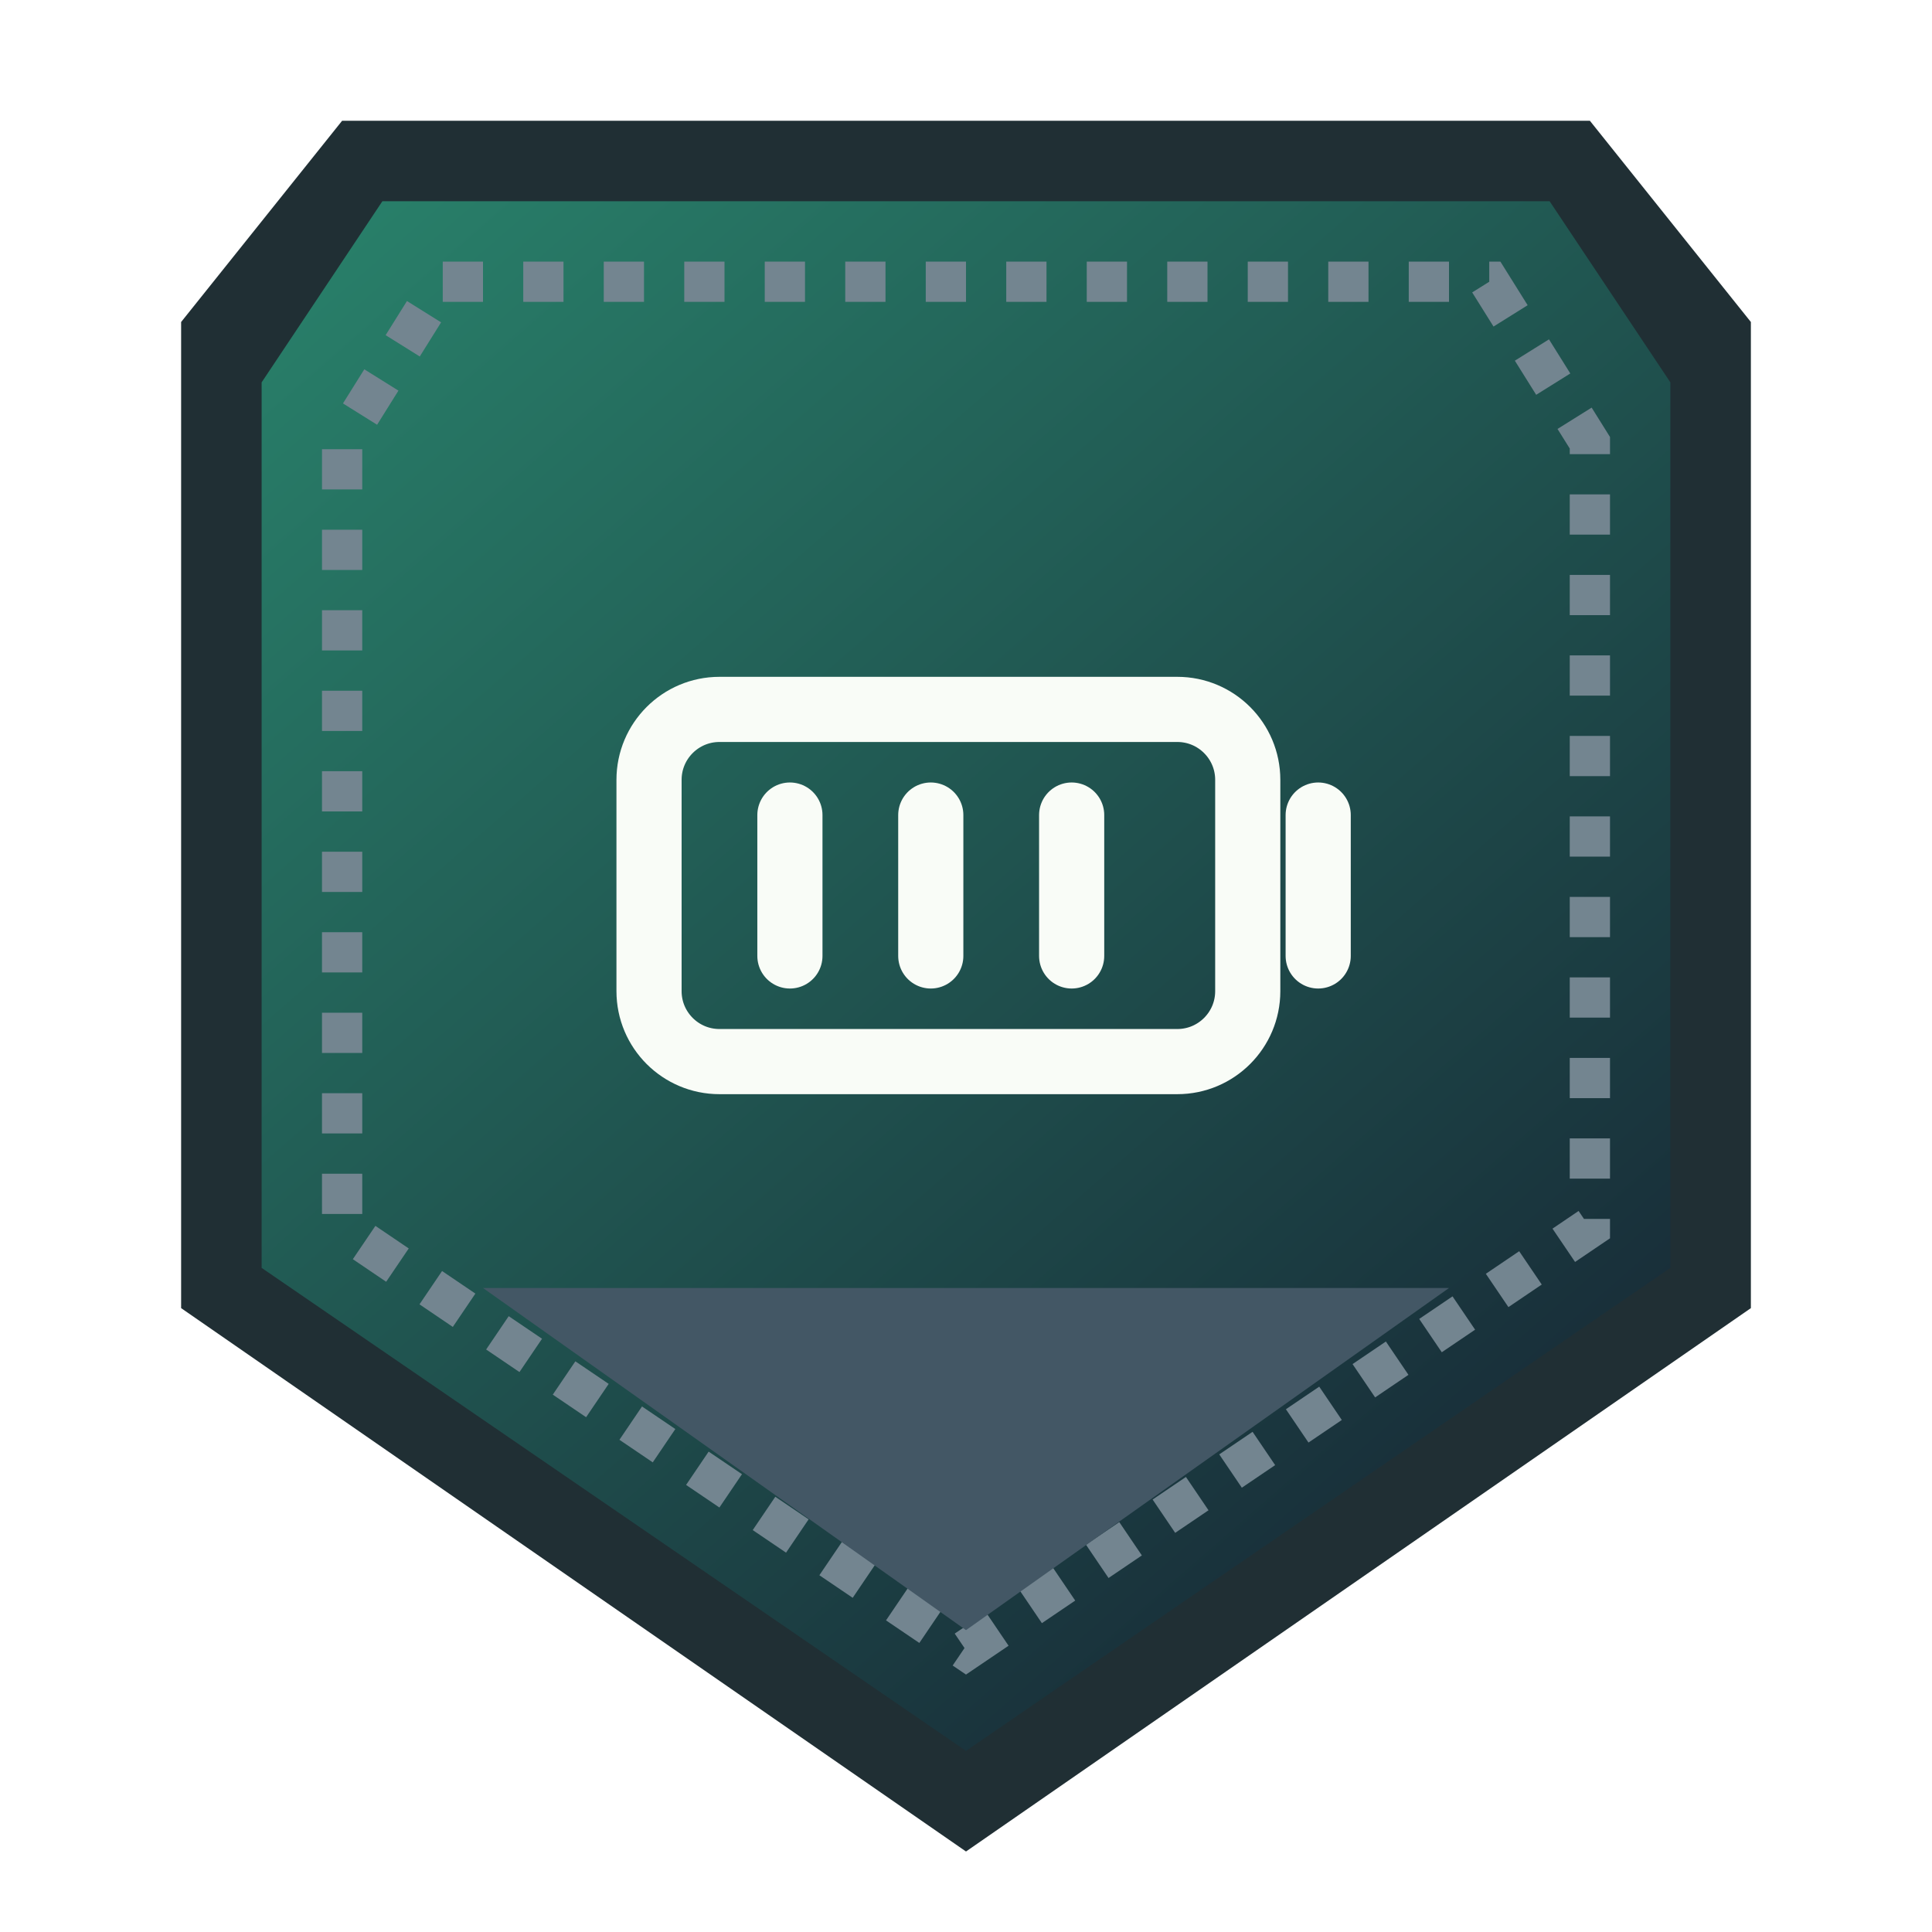
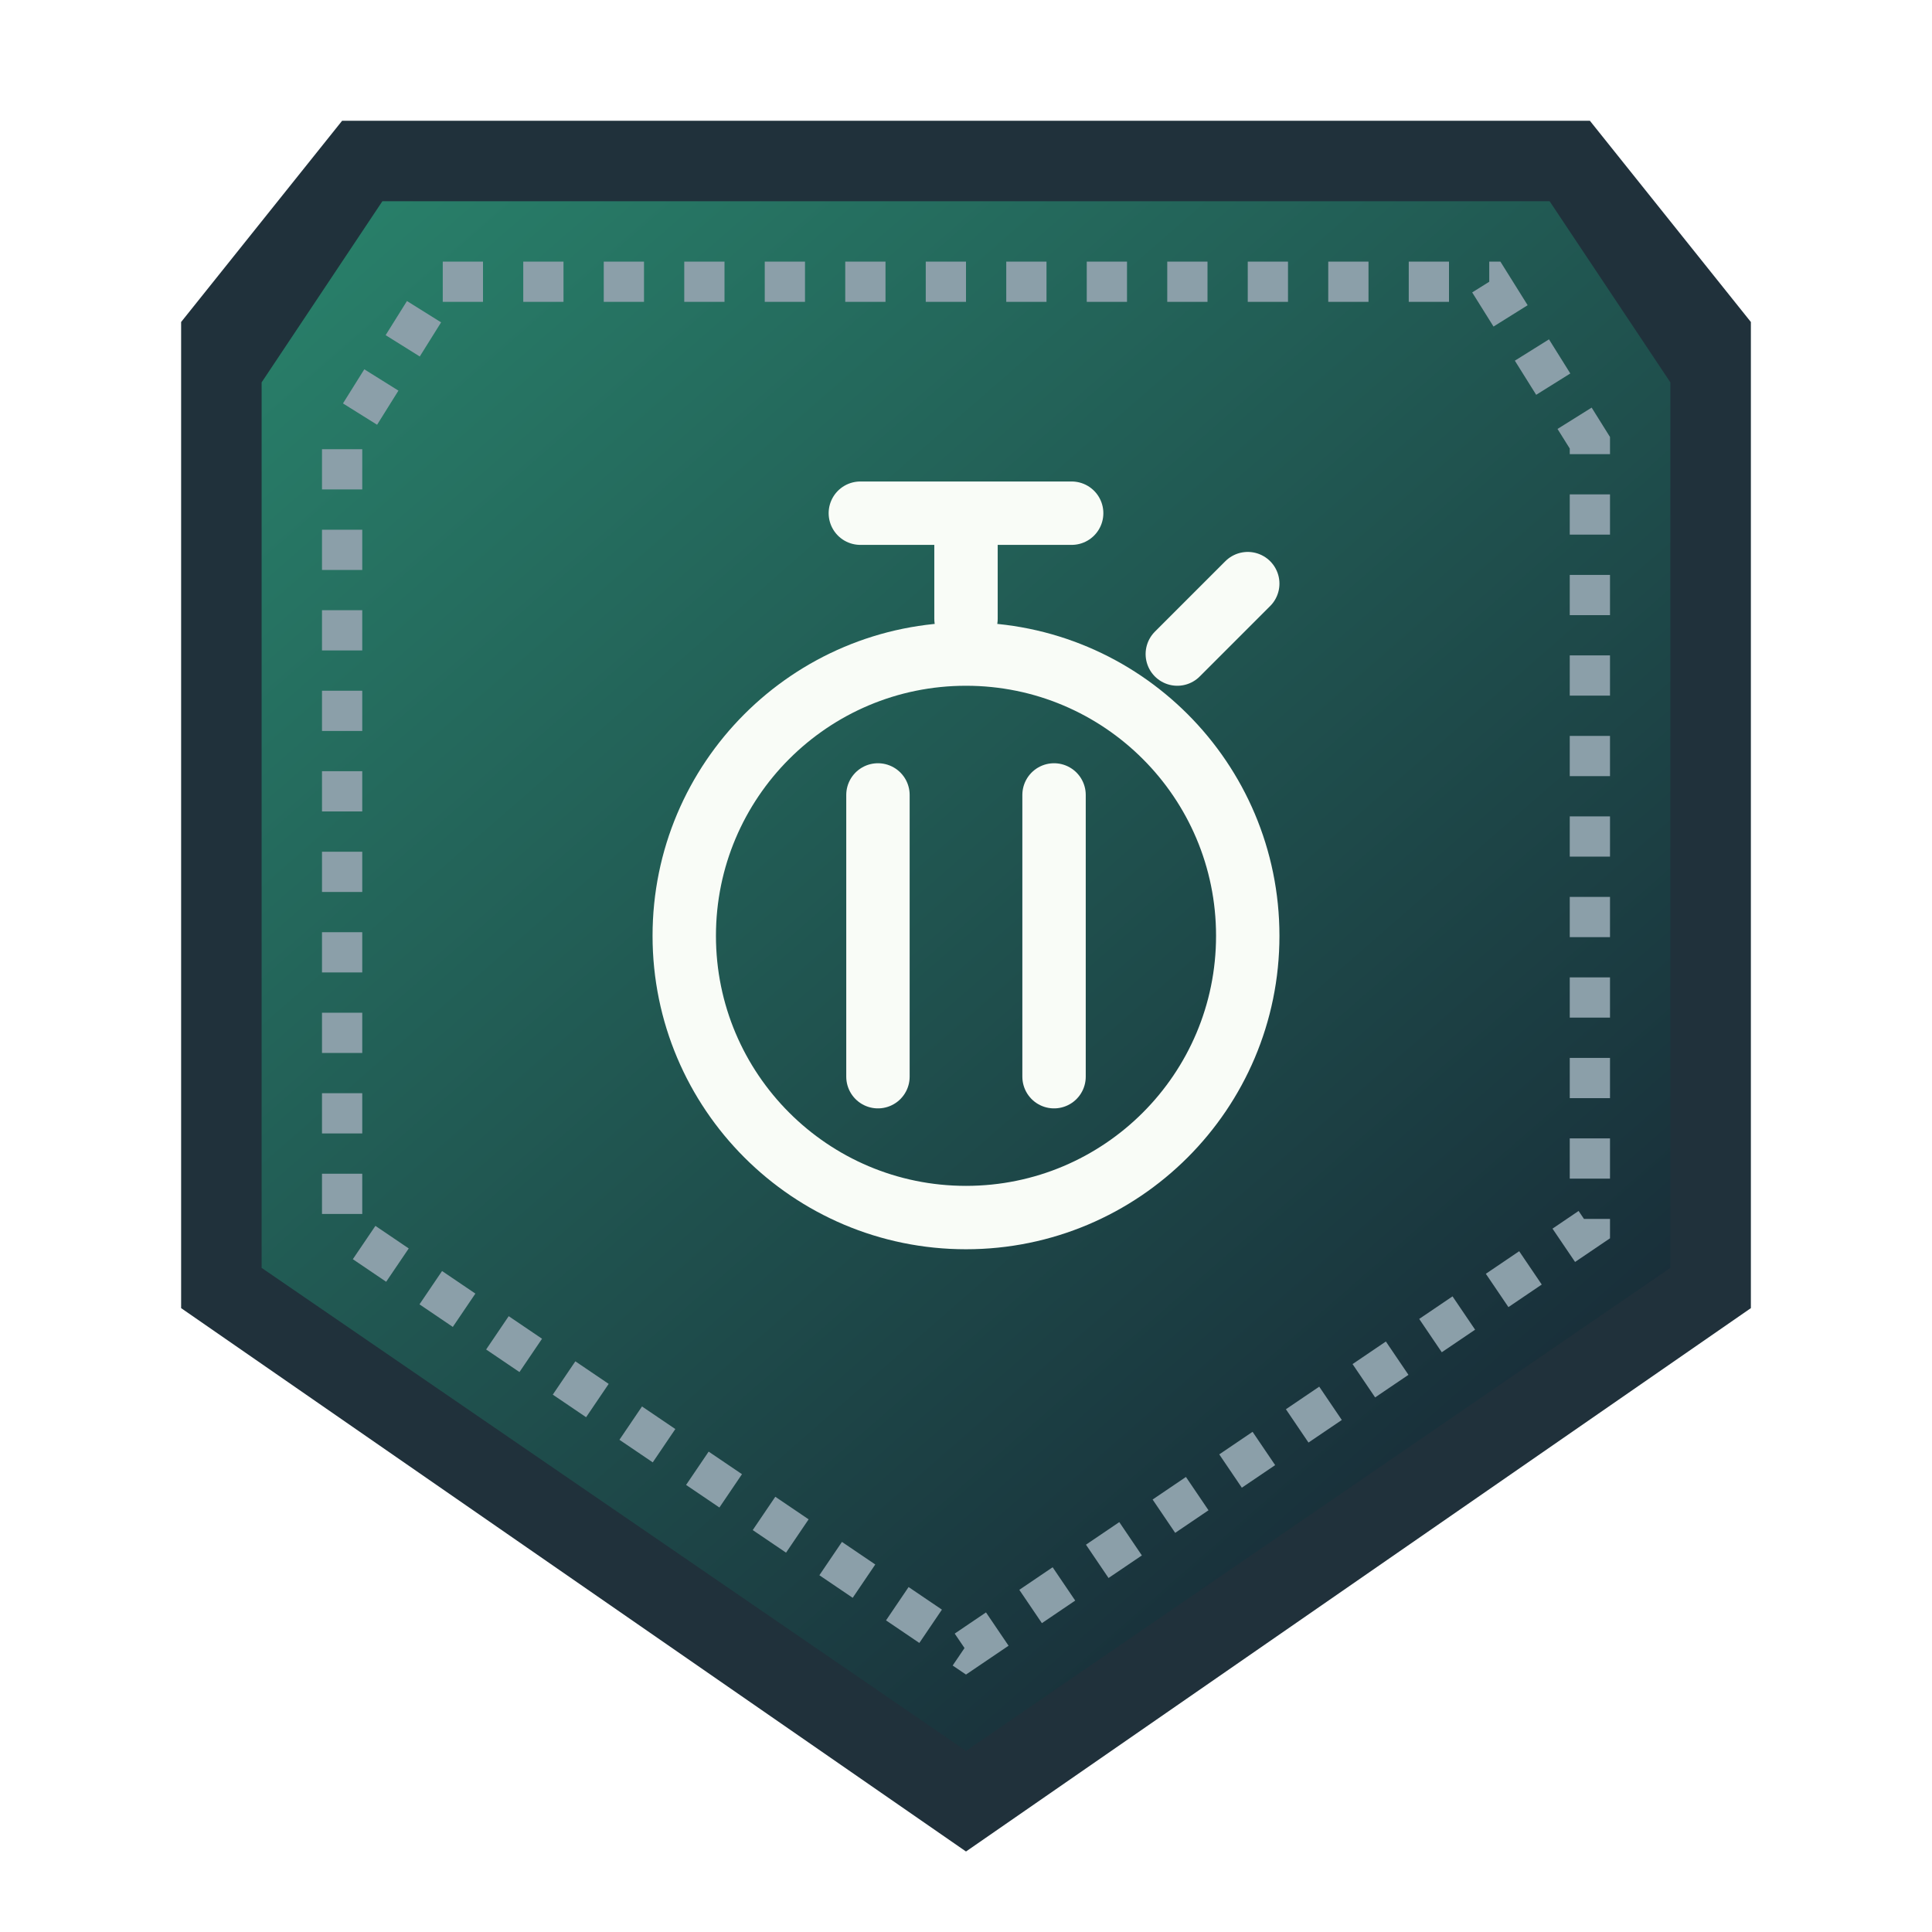
<svg xmlns="http://www.w3.org/2000/svg" viewBox="0 0 96 96">
  <defs>
-     <linearGradient id="paint" x2=".8" y2="1">
+     <linearGradient id="cloth" x2=".8" y2="1">
      <stop stop-color="#29826b" />
      <stop offset="1" stop-color="#172735" />
    </linearGradient>
-     <linearGradient id="metal" x2="1" y2="1">
-       <stop stop-color="#738590" />
-       <stop offset=".5" stop-color="#56707d" />
-       <stop offset="1" stop-color="#738590" />
-     </linearGradient>
  </defs>
-   <path d="M17 6h62l8 10v49L48 92 9 65V16Z" fill="#202f34" />
-   <path d="M19 10h58l6 9v44L48 87 13 63V19Z" fill="url(#paint)" />
-   <path d="M22 14h52l5 8v39L48 82 17 61V22Z" fill="none" stroke="#738590" stroke-width="2" stroke-dasharray="2 2" />
-   <path d="M24 64h48l-24 17Z" fill="#435765" />
-   <g transform="translate(27 23) scale(1.75)" fill="none" stroke="#f9fcf7" stroke-width="1.85" stroke-linecap="round" stroke-linejoin="round">
-     <rect x="3" y="7" width="17" height="10" rx="2" />
-     <path d="M22 10v4M7 10v4m4-4v4m4-4v4" />
+   <path d="M17 6h62l8 10v49L48 92 9 65V16Z" fill="#20313b" />
+   <path d="M19 10h58l6 9v44L48 87 13 63V19Z" fill="url(#cloth)" />
+   <path d="M22 14h52l5 8v39L48 82 17 61V22Z" fill="none" stroke="#8b9fa9" stroke-width="2" stroke-dasharray="2 2" />
+   <g transform="translate(27 22) scale(1.75)" fill="none" stroke="#f9fcf7" stroke-width="1.8" stroke-linecap="round" stroke-linejoin="round">
+     <path d="M9 2h6m-3 0v3m6 1 2-2" />
+     <circle cx="12" cy="14" r="8" />
+     <path d="M9.5 10v8m5-8v8" />
  </g>
</svg>
